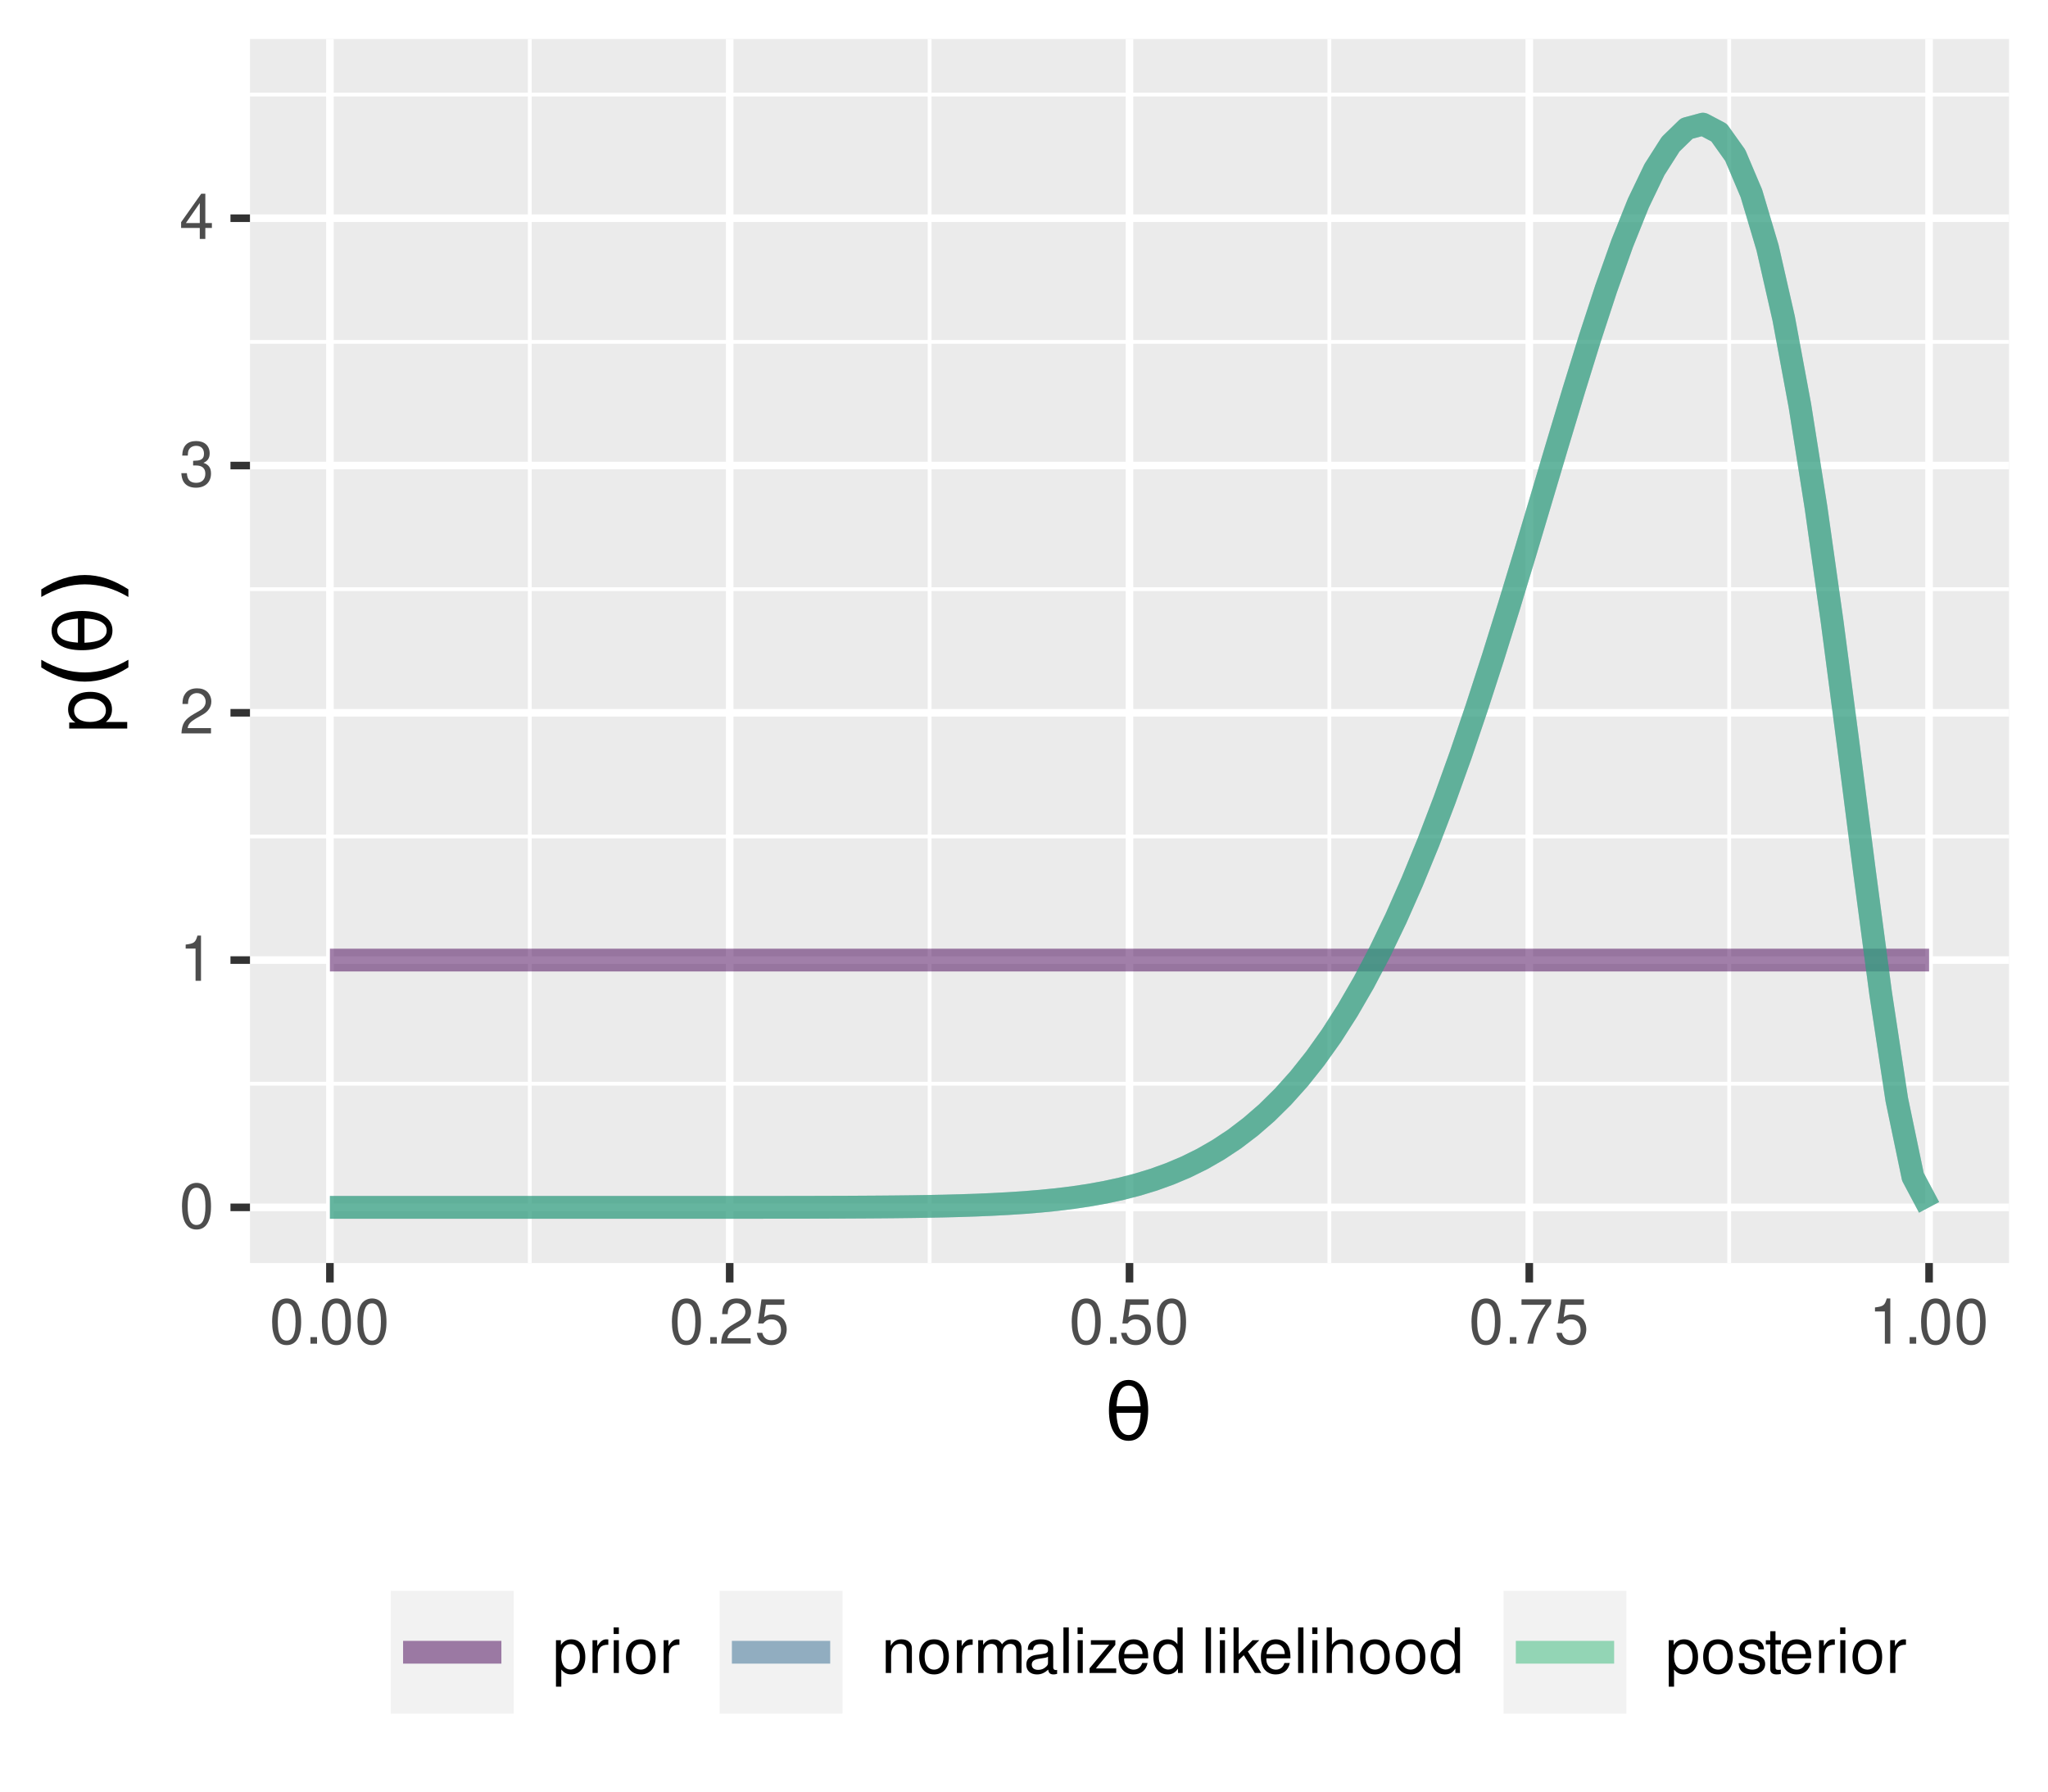
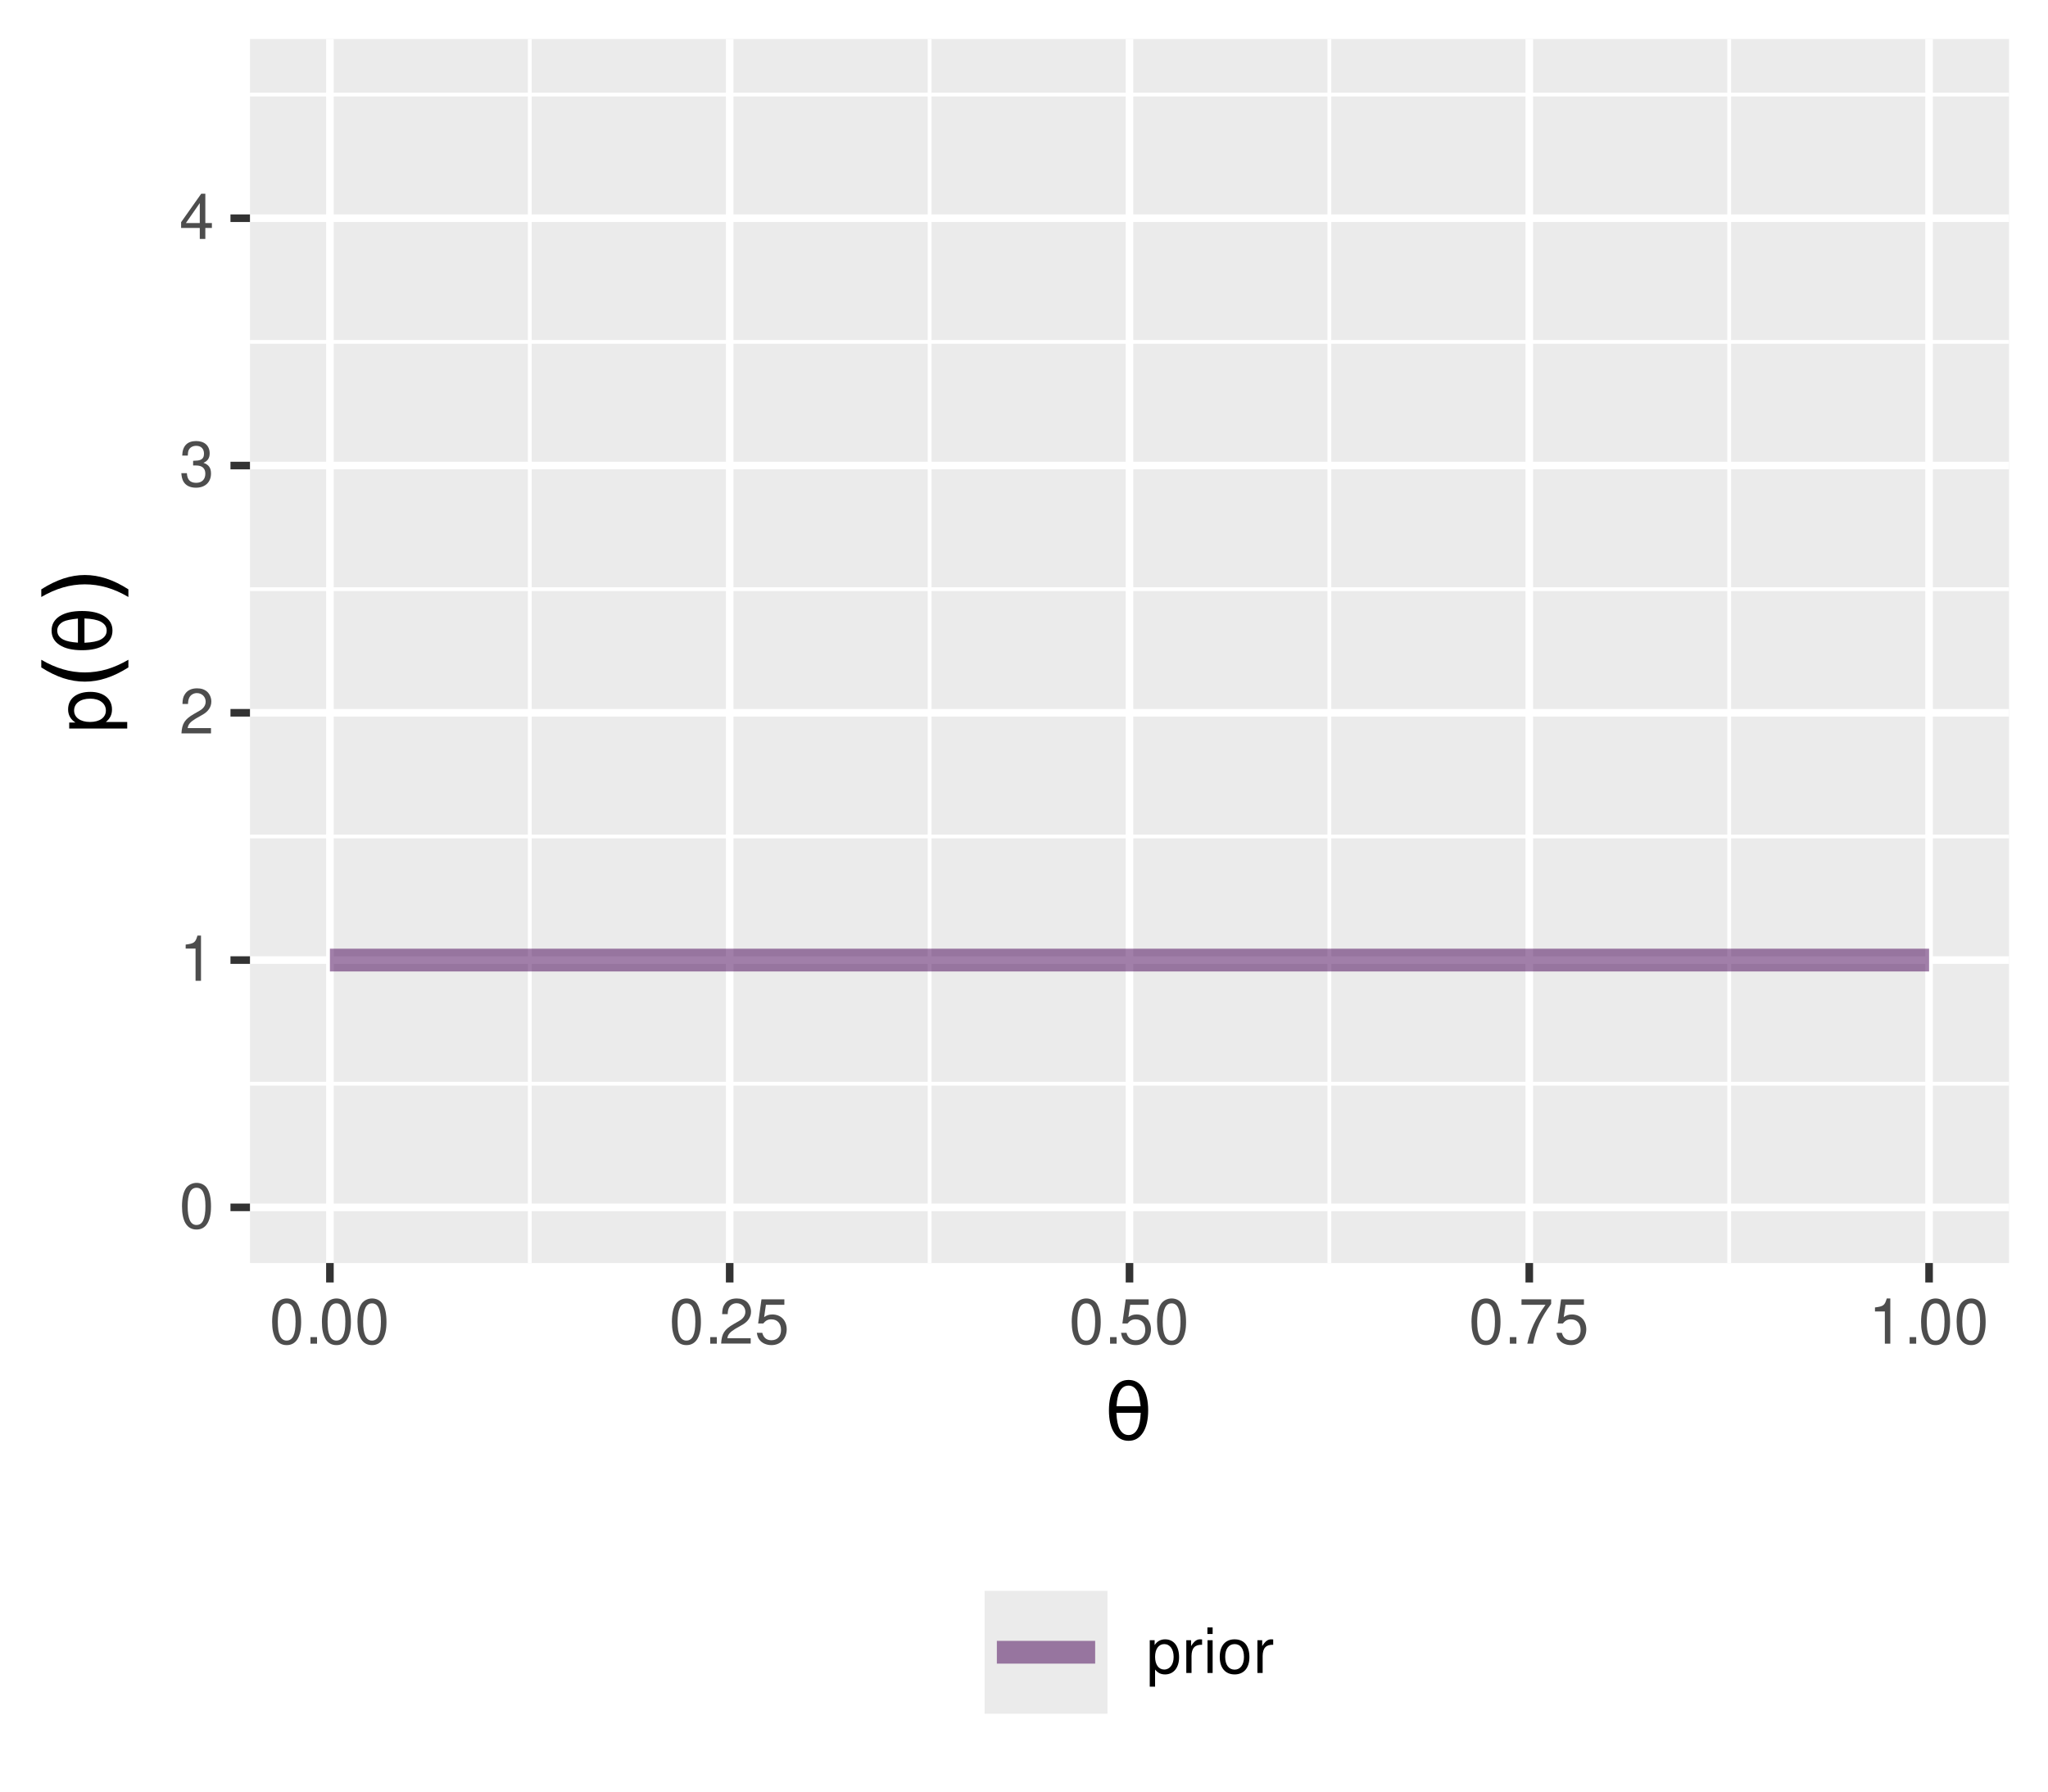
<svg xmlns="http://www.w3.org/2000/svg" xmlns:xlink="http://www.w3.org/1999/xlink" width="288pt" height="252pt" viewBox="0 0 288 252" version="1.1">
  <defs>
    <g>
      <symbol overflow="visible" id="glyph0-0">
        <path style="stroke:none;" d="" />
      </symbol>
      <symbol overflow="visible" id="glyph0-1">
        <path style="stroke:none;" d="M 2.422 -6.359 C 1.844 -6.359 1.312 -6.094 0.984 -5.672 C 0.578 -5.109 0.375 -4.25 0.375 -3.078 C 0.375 -0.938 1.078 0.203 2.422 0.203 C 3.734 0.203 4.453 -0.938 4.453 -3.031 C 4.453 -4.25 4.266 -5.078 3.859 -5.672 C 3.531 -6.109 3.016 -6.359 2.422 -6.359 Z M 2.422 -5.672 C 3.25 -5.672 3.672 -4.828 3.672 -3.094 C 3.672 -1.281 3.266 -0.438 2.406 -0.438 C 1.578 -0.438 1.172 -1.312 1.172 -3.062 C 1.172 -4.828 1.578 -5.672 2.422 -5.672 Z M 2.422 -5.672 " />
      </symbol>
      <symbol overflow="visible" id="glyph0-2">
        <path style="stroke:none;" d="M 2.281 -4.531 L 2.281 0 L 3.047 0 L 3.047 -6.359 L 2.547 -6.359 C 2.266 -5.391 2.094 -5.25 0.891 -5.094 L 0.891 -4.531 Z M 2.281 -4.531 " />
      </symbol>
      <symbol overflow="visible" id="glyph0-3">
        <path style="stroke:none;" d="M 4.453 -0.766 L 1.172 -0.766 C 1.25 -1.297 1.531 -1.625 2.297 -2.094 L 3.172 -2.594 C 4.047 -3.062 4.5 -3.719 4.5 -4.5 C 4.5 -5.031 4.281 -5.531 3.922 -5.875 C 3.547 -6.203 3.094 -6.359 2.5 -6.359 C 1.703 -6.359 1.125 -6.078 0.781 -5.531 C 0.547 -5.203 0.453 -4.797 0.438 -4.156 L 1.219 -4.156 C 1.234 -4.594 1.297 -4.844 1.406 -5.062 C 1.594 -5.438 2 -5.688 2.469 -5.688 C 3.172 -5.688 3.703 -5.172 3.703 -4.484 C 3.703 -3.969 3.406 -3.531 2.859 -3.219 L 2.047 -2.75 C 0.75 -2 0.375 -1.406 0.297 -0.016 L 4.453 -0.016 Z M 4.453 -0.766 " />
      </symbol>
      <symbol overflow="visible" id="glyph0-4">
        <path style="stroke:none;" d="M 1.938 -2.922 L 2.359 -2.922 C 3.203 -2.922 3.656 -2.531 3.656 -1.766 C 3.656 -0.969 3.172 -0.484 2.375 -0.484 C 1.516 -0.484 1.109 -0.922 1.062 -1.844 L 0.281 -1.844 C 0.312 -1.344 0.406 -1 0.547 -0.719 C 0.875 -0.109 1.484 0.203 2.344 0.203 C 3.625 0.203 4.453 -0.578 4.453 -1.781 C 4.453 -2.594 4.141 -3.031 3.391 -3.297 C 3.969 -3.531 4.266 -3.969 4.266 -4.609 C 4.266 -5.703 3.547 -6.359 2.359 -6.359 C 1.109 -6.359 0.438 -5.656 0.406 -4.312 L 1.188 -4.312 C 1.203 -4.703 1.234 -4.922 1.328 -5.109 C 1.5 -5.469 1.891 -5.688 2.375 -5.688 C 3.062 -5.688 3.469 -5.266 3.469 -4.578 C 3.469 -4.141 3.312 -3.859 2.969 -3.719 C 2.766 -3.625 2.484 -3.594 1.938 -3.578 Z M 1.938 -2.922 " />
      </symbol>
      <symbol overflow="visible" id="glyph0-5">
        <path style="stroke:none;" d="M 2.875 -1.547 L 2.875 0 L 3.656 0 L 3.656 -1.547 L 4.578 -1.547 L 4.578 -2.234 L 3.656 -2.234 L 3.656 -6.359 L 3.078 -6.359 L 0.25 -2.359 L 0.25 -1.547 Z M 2.875 -2.234 L 0.922 -2.234 L 2.875 -5.047 Z M 2.875 -2.234 " />
      </symbol>
      <symbol overflow="visible" id="glyph0-6">
        <path style="stroke:none;" d="M 1.688 -0.922 L 0.766 -0.922 L 0.766 0 L 1.688 0 Z M 1.688 -0.922 " />
      </symbol>
      <symbol overflow="visible" id="glyph0-7">
        <path style="stroke:none;" d="M 4.188 -6.234 L 0.969 -6.234 L 0.5 -2.844 L 1.219 -2.844 C 1.578 -3.266 1.875 -3.422 2.359 -3.422 C 3.203 -3.422 3.719 -2.844 3.719 -1.922 C 3.719 -1.031 3.203 -0.484 2.359 -0.484 C 1.688 -0.484 1.266 -0.828 1.078 -1.531 L 0.312 -1.531 C 0.406 -1.016 0.5 -0.781 0.688 -0.547 C 1.031 -0.078 1.672 0.203 2.375 0.203 C 3.641 0.203 4.516 -0.719 4.516 -2.031 C 4.516 -3.266 3.688 -4.109 2.5 -4.109 C 2.062 -4.109 1.703 -4 1.344 -3.734 L 1.594 -5.469 L 4.188 -5.469 Z M 4.188 -6.234 " />
      </symbol>
      <symbol overflow="visible" id="glyph0-8">
        <path style="stroke:none;" d="M 4.578 -6.234 L 0.406 -6.234 L 0.406 -5.469 L 3.781 -5.469 C 2.281 -3.359 1.688 -2.047 1.219 0 L 2.047 0 C 2.391 -2 3.172 -3.719 4.578 -5.594 Z M 4.578 -6.234 " />
      </symbol>
      <symbol overflow="visible" id="glyph0-9">
        <path style="stroke:none;" d="M 0.469 1.922 L 1.219 1.922 L 1.219 -0.484 C 1.594 -0.016 2.031 0.203 2.625 0.203 C 3.828 0.203 4.594 -0.75 4.594 -2.219 C 4.594 -3.781 3.844 -4.734 2.625 -4.734 C 2 -4.734 1.5 -4.453 1.156 -3.922 L 1.156 -4.609 L 0.469 -4.609 Z M 2.5 -4.062 C 3.312 -4.062 3.828 -3.344 3.828 -2.25 C 3.828 -1.203 3.297 -0.484 2.5 -0.484 C 1.719 -0.484 1.219 -1.188 1.219 -2.266 C 1.219 -3.359 1.719 -4.062 2.5 -4.062 Z M 2.5 -4.062 " />
      </symbol>
      <symbol overflow="visible" id="glyph0-10">
        <path style="stroke:none;" d="M 0.609 -4.609 L 0.609 0 L 1.344 0 L 1.344 -2.391 C 1.359 -3.5 1.812 -4 2.828 -3.969 L 2.828 -4.719 C 2.703 -4.734 2.625 -4.734 2.547 -4.734 C 2.062 -4.734 1.703 -4.453 1.281 -3.781 L 1.281 -4.609 Z M 0.609 -4.609 " />
      </symbol>
      <symbol overflow="visible" id="glyph0-11">
        <path style="stroke:none;" d="M 1.312 -4.609 L 0.594 -4.609 L 0.594 0 L 1.312 0 Z M 1.312 -6.406 L 0.578 -6.406 L 0.578 -5.484 L 1.312 -5.484 Z M 1.312 -6.406 " />
      </symbol>
      <symbol overflow="visible" id="glyph0-12">
        <path style="stroke:none;" d="M 2.391 -4.734 C 1.094 -4.734 0.312 -3.812 0.312 -2.266 C 0.312 -0.719 1.094 0.203 2.406 0.203 C 3.703 0.203 4.484 -0.719 4.484 -2.234 C 4.484 -3.828 3.734 -4.734 2.391 -4.734 Z M 2.406 -4.062 C 3.234 -4.062 3.719 -3.391 3.719 -2.25 C 3.719 -1.156 3.203 -0.469 2.406 -0.469 C 1.578 -0.469 1.078 -1.156 1.078 -2.266 C 1.078 -3.391 1.578 -4.062 2.406 -4.062 Z M 2.406 -4.062 " />
      </symbol>
-       <symbol overflow="visible" id="glyph0-13">
-         <path style="stroke:none;" d="M 0.609 -4.609 L 0.609 0 L 1.359 0 L 1.359 -2.547 C 1.359 -3.484 1.844 -4.094 2.609 -4.094 C 3.188 -4.094 3.547 -3.75 3.547 -3.188 L 3.547 0 L 4.281 0 L 4.281 -3.484 C 4.281 -4.25 3.719 -4.734 2.828 -4.734 C 2.141 -4.734 1.703 -4.484 1.297 -3.828 L 1.297 -4.609 Z M 0.609 -4.609 " />
-       </symbol>
-       <symbol overflow="visible" id="glyph0-14">
-         <path style="stroke:none;" d="M 0.609 -4.609 L 0.609 0 L 1.359 0 L 1.359 -2.891 C 1.359 -3.562 1.844 -4.094 2.438 -4.094 C 2.984 -4.094 3.297 -3.766 3.297 -3.172 L 3.297 0 L 4.031 0 L 4.031 -2.891 C 4.031 -3.562 4.516 -4.094 5.109 -4.094 C 5.641 -4.094 5.969 -3.75 5.969 -3.172 L 5.969 0 L 6.703 0 L 6.703 -3.453 C 6.703 -4.281 6.234 -4.734 5.359 -4.734 C 4.75 -4.734 4.375 -4.562 3.953 -4.031 C 3.672 -4.531 3.312 -4.734 2.703 -4.734 C 2.094 -4.734 1.688 -4.516 1.297 -3.953 L 1.297 -4.609 Z M 0.609 -4.609 " />
-       </symbol>
-       <symbol overflow="visible" id="glyph0-15">
-         <path style="stroke:none;" d="M 4.703 -0.438 C 4.625 -0.406 4.594 -0.406 4.547 -0.406 C 4.297 -0.406 4.156 -0.547 4.156 -0.781 L 4.156 -3.484 C 4.156 -4.297 3.547 -4.734 2.422 -4.734 C 1.734 -4.734 1.203 -4.547 0.891 -4.203 C 0.672 -3.969 0.594 -3.703 0.578 -3.25 L 1.312 -3.25 C 1.375 -3.812 1.703 -4.062 2.391 -4.062 C 3.062 -4.062 3.422 -3.812 3.422 -3.375 L 3.422 -3.188 C 3.406 -2.875 3.25 -2.75 2.656 -2.672 C 1.625 -2.547 1.453 -2.5 1.172 -2.391 C 0.641 -2.156 0.375 -1.766 0.375 -1.156 C 0.375 -0.328 0.953 0.203 1.875 0.203 C 2.469 0.203 2.922 0 3.453 -0.469 C 3.5 0 3.734 0.203 4.203 0.203 C 4.359 0.203 4.453 0.188 4.703 0.125 Z M 3.422 -1.453 C 3.422 -1.203 3.359 -1.062 3.125 -0.859 C 2.828 -0.578 2.469 -0.438 2.047 -0.438 C 1.469 -0.438 1.141 -0.719 1.141 -1.172 C 1.141 -1.656 1.453 -1.906 2.25 -2.016 C 3.031 -2.125 3.172 -2.156 3.422 -2.281 Z M 3.422 -1.453 " />
-       </symbol>
-       <symbol overflow="visible" id="glyph0-16">
-         <path style="stroke:none;" d="M 1.344 -6.406 L 0.594 -6.406 L 0.594 0 L 1.344 0 Z M 1.344 -6.406 " />
-       </symbol>
-       <symbol overflow="visible" id="glyph0-17">
-         <path style="stroke:none;" d="M 3.891 -4.609 L 0.453 -4.609 L 0.453 -3.969 L 3.031 -3.969 L 0.266 -0.656 L 0.266 0 L 4.016 0 L 4.016 -0.641 L 1.156 -0.641 L 3.891 -3.953 Z M 3.891 -4.609 " />
-       </symbol>
-       <symbol overflow="visible" id="glyph0-18">
-         <path style="stroke:none;" d="M 4.516 -2.062 C 4.516 -2.766 4.453 -3.188 4.328 -3.531 C 4.031 -4.281 3.328 -4.734 2.469 -4.734 C 1.172 -4.734 0.359 -3.766 0.359 -2.25 C 0.359 -0.719 1.141 0.203 2.453 0.203 C 3.5 0.203 4.234 -0.391 4.422 -1.406 L 3.672 -1.406 C 3.469 -0.797 3.062 -0.469 2.469 -0.469 C 2 -0.469 1.609 -0.688 1.359 -1.078 C 1.188 -1.344 1.125 -1.594 1.125 -2.062 Z M 1.141 -2.656 C 1.203 -3.516 1.719 -4.062 2.453 -4.062 C 3.203 -4.062 3.719 -3.484 3.719 -2.656 Z M 1.141 -2.656 " />
-       </symbol>
-       <symbol overflow="visible" id="glyph0-19">
-         <path style="stroke:none;" d="M 4.359 -6.406 L 3.625 -6.406 L 3.625 -4.031 C 3.312 -4.5 2.828 -4.734 2.203 -4.734 C 1.016 -4.734 0.234 -3.781 0.234 -2.312 C 0.234 -0.75 0.984 0.203 2.234 0.203 C 2.875 0.203 3.312 -0.031 3.703 -0.609 L 3.703 0 L 4.359 0 Z M 2.328 -4.062 C 3.125 -4.062 3.625 -3.359 3.625 -2.25 C 3.625 -1.188 3.109 -0.484 2.344 -0.484 C 1.531 -0.484 1 -1.203 1 -2.266 C 1 -3.344 1.531 -4.062 2.328 -4.062 Z M 2.328 -4.062 " />
-       </symbol>
-       <symbol overflow="visible" id="glyph0-20">
-         <path style="stroke:none;" d="" />
-       </symbol>
-       <symbol overflow="visible" id="glyph0-21">
-         <path style="stroke:none;" d="M 1.234 -6.406 L 0.516 -6.406 L 0.516 0 L 1.234 0 L 1.234 -1.797 L 1.953 -2.5 L 3.516 0 L 4.422 0 L 2.531 -3.016 L 4.141 -4.609 L 3.188 -4.609 L 1.234 -2.656 Z M 1.234 -6.406 " />
-       </symbol>
-       <symbol overflow="visible" id="glyph0-22">
-         <path style="stroke:none;" d="M 0.609 -6.406 L 0.609 0 L 1.344 0 L 1.344 -2.547 C 1.344 -3.484 1.844 -4.094 2.594 -4.094 C 2.844 -4.094 3.062 -4.031 3.25 -3.891 C 3.453 -3.734 3.547 -3.516 3.547 -3.188 L 3.547 0 L 4.281 0 L 4.281 -3.484 C 4.281 -4.25 3.719 -4.734 2.828 -4.734 C 2.172 -4.734 1.781 -4.547 1.344 -3.969 L 1.344 -6.406 Z M 0.609 -6.406 " />
-       </symbol>
-       <symbol overflow="visible" id="glyph0-23">
-         <path style="stroke:none;" d="M 3.859 -3.328 C 3.844 -4.234 3.25 -4.734 2.188 -4.734 C 1.109 -4.734 0.406 -4.188 0.406 -3.328 C 0.406 -2.609 0.781 -2.266 1.875 -2 L 2.562 -1.844 C 3.062 -1.719 3.266 -1.531 3.266 -1.203 C 3.266 -0.766 2.844 -0.469 2.203 -0.469 C 1.797 -0.469 1.469 -0.594 1.281 -0.781 C 1.172 -0.922 1.125 -1.047 1.078 -1.375 L 0.297 -1.375 C 0.328 -0.312 0.938 0.203 2.141 0.203 C 3.297 0.203 4.031 -0.375 4.031 -1.266 C 4.031 -1.938 3.656 -2.328 2.734 -2.547 L 2.031 -2.703 C 1.438 -2.844 1.172 -3.047 1.172 -3.375 C 1.172 -3.797 1.562 -4.062 2.156 -4.062 C 2.75 -4.062 3.062 -3.812 3.078 -3.328 Z M 3.859 -3.328 " />
-       </symbol>
-       <symbol overflow="visible" id="glyph0-24">
-         <path style="stroke:none;" d="M 2.234 -4.609 L 1.484 -4.609 L 1.484 -5.875 L 0.75 -5.875 L 0.75 -4.609 L 0.125 -4.609 L 0.125 -4.016 L 0.75 -4.016 L 0.75 -0.531 C 0.75 -0.047 1.062 0.203 1.641 0.203 C 1.828 0.203 1.984 0.188 2.234 0.141 L 2.234 -0.469 C 2.125 -0.453 2.031 -0.438 1.875 -0.438 C 1.562 -0.438 1.484 -0.531 1.484 -0.859 L 1.484 -4.016 L 2.234 -4.016 Z M 2.234 -4.609 " />
-       </symbol>
      <symbol overflow="visible" id="glyph1-0">
        <path style="stroke:none;" d="M 0.547 1.938 L 0.547 -7.75 L 6.047 -7.75 L 6.047 1.938 Z M 1.172 1.328 L 5.438 1.328 L 5.438 -7.141 L 1.172 -7.141 Z M 1.172 1.328 " />
      </symbol>
      <symbol overflow="visible" id="glyph1-1">
        <path style="stroke:none;" d="M 5.078 -3.812 L 1.656 -3.812 C 1.707 -2.738 1.859 -1.977 2.109 -1.531 C 2.41 -0.969 2.832 -0.688 3.375 -0.688 C 3.906 -0.688 4.32 -0.969 4.625 -1.531 C 4.883 -2.02 5.035 -2.781 5.078 -3.812 Z M 5.062 -4.734 C 4.957 -5.742 4.812 -6.43 4.625 -6.797 C 4.312 -7.359 3.895 -7.641 3.375 -7.641 C 2.82 -7.641 2.398 -7.359 2.109 -6.797 C 1.879 -6.348 1.734 -5.66 1.672 -4.734 Z M 3.375 -8.438 C 4.227 -8.438 4.898 -8.062 5.391 -7.312 C 5.879 -6.551 6.125 -5.5 6.125 -4.156 C 6.125 -2.82 5.879 -1.773 5.391 -1.016 C 4.898 -0.254 4.227 0.125 3.375 0.125 C 2.508 0.125 1.832 -0.254 1.344 -1.016 C 0.852 -1.773 0.609 -2.82 0.609 -4.156 C 0.609 -5.5 0.852 -6.551 1.344 -7.312 C 1.832 -8.062 2.508 -8.438 3.375 -8.438 Z M 3.375 -8.438 " />
      </symbol>
      <symbol overflow="visible" id="glyph2-0">
        <path style="stroke:none;" d="" />
      </symbol>
      <symbol overflow="visible" id="glyph2-1">
        <path style="stroke:none;" d="M 2.391 -0.594 L 2.391 -1.516 L -0.609 -1.516 C -0.016 -2 0.25 -2.547 0.25 -3.281 C 0.25 -4.781 -0.953 -5.75 -2.781 -5.75 C -4.719 -5.75 -5.922 -4.812 -5.922 -3.281 C -5.922 -2.5 -5.578 -1.875 -4.891 -1.438 L -5.766 -1.438 L -5.766 -0.594 Z M -5.078 -3.125 C -5.078 -4.141 -4.188 -4.797 -2.812 -4.797 C -1.5 -4.797 -0.609 -4.125 -0.609 -3.125 C -0.609 -2.141 -1.484 -1.516 -2.844 -1.516 C -4.188 -1.516 -5.078 -2.141 -5.078 -3.125 Z M -5.078 -3.125 " />
      </symbol>
      <symbol overflow="visible" id="glyph3-0">
        <path style="stroke:none;" d="M 2.438 -0.688 L -9.688 -0.688 L -9.688 -7.562 L 2.438 -7.562 Z M 1.672 -1.453 L 1.672 -6.797 L -8.922 -6.797 L -8.922 -1.453 Z M 1.672 -1.453 " />
      </symbol>
      <symbol overflow="visible" id="glyph3-1">
        <path style="stroke:none;" d="M -10.438 -4.266 C -9.406 -3.66 -8.383 -3.211 -7.375 -2.922 C -6.375 -2.629 -5.352 -2.484 -4.312 -2.484 C -3.281 -2.484 -2.254 -2.629 -1.234 -2.922 C -0.223 -3.223 0.789 -3.672 1.812 -4.266 L 1.812 -3.188 C 0.758 -2.52 -0.27 -2.02 -1.281 -1.688 C -2.301 -1.352 -3.312 -1.188 -4.312 -1.188 C -5.312 -1.188 -6.316 -1.348 -7.328 -1.672 C -8.336 -2.004 -9.375 -2.508 -10.438 -3.188 Z M -10.438 -4.266 " />
      </symbol>
      <symbol overflow="visible" id="glyph3-2">
        <path style="stroke:none;" d="M -10.438 -1.094 L -10.438 -2.172 C -9.375 -2.848 -8.336 -3.352 -7.328 -3.688 C -6.316 -4.02 -5.312 -4.188 -4.312 -4.188 C -3.312 -4.188 -2.301 -4.02 -1.281 -3.688 C -0.27 -3.352 0.758 -2.848 1.812 -2.172 L 1.812 -1.094 C 0.789 -1.695 -0.223 -2.145 -1.234 -2.438 C -2.254 -2.727 -3.281 -2.875 -4.312 -2.875 C -5.352 -2.875 -6.375 -2.727 -7.375 -2.438 C -8.383 -2.145 -9.406 -1.695 -10.438 -1.094 Z M -10.438 -1.094 " />
      </symbol>
      <symbol overflow="visible" id="glyph4-0">
        <path style="stroke:none;" d="M 1.938 -0.547 L -7.75 -0.547 L -7.75 -6.047 L 1.938 -6.047 Z M 1.328 -1.172 L 1.328 -5.438 L -7.141 -5.438 L -7.141 -1.172 Z M 1.328 -1.172 " />
      </symbol>
      <symbol overflow="visible" id="glyph4-1">
        <path style="stroke:none;" d="M -3.812 -5.078 L -3.812 -1.656 C -2.738 -1.707 -1.977 -1.859 -1.531 -2.109 C -0.969 -2.41 -0.688 -2.832 -0.688 -3.375 C -0.688 -3.906 -0.969 -4.32 -1.531 -4.625 C -2.02 -4.883 -2.781 -5.035 -3.812 -5.078 Z M -4.734 -5.062 C -5.742 -4.957 -6.43 -4.812 -6.797 -4.625 C -7.359 -4.312 -7.641 -3.895 -7.641 -3.375 C -7.641 -2.82 -7.359 -2.398 -6.797 -2.109 C -6.348 -1.879 -5.66 -1.734 -4.734 -1.672 Z M -8.438 -3.375 C -8.438 -4.227 -8.062 -4.898 -7.312 -5.391 C -6.551 -5.879 -5.5 -6.125 -4.156 -6.125 C -2.82 -6.125 -1.773 -5.879 -1.016 -5.391 C -0.254 -4.898 0.125 -4.227 0.125 -3.375 C 0.125 -2.508 -0.254 -1.832 -1.016 -1.344 C -1.773 -0.852 -2.82 -0.609 -4.156 -0.609 C -5.5 -0.609 -6.551 -0.852 -7.312 -1.344 C -8.062 -1.832 -8.438 -2.508 -8.438 -3.375 Z M -8.438 -3.375 " />
      </symbol>
    </g>
    <clipPath id="clip1">
      <path d="M 35.152 5.48 L 282.523 5.48 L 282.523 177.652 L 35.152 177.652 Z M 35.152 5.48 " />
    </clipPath>
    <clipPath id="clip2">
      <path d="M 35.152 152 L 282.523 152 L 282.523 153 L 35.152 153 Z M 35.152 152 " />
    </clipPath>
    <clipPath id="clip3">
      <path d="M 35.152 117 L 282.523 117 L 282.523 118 L 35.152 118 Z M 35.152 117 " />
    </clipPath>
    <clipPath id="clip4">
      <path d="M 35.152 82 L 282.523 82 L 282.523 84 L 35.152 84 Z M 35.152 82 " />
    </clipPath>
    <clipPath id="clip5">
      <path d="M 35.152 47 L 282.523 47 L 282.523 49 L 35.152 49 Z M 35.152 47 " />
    </clipPath>
    <clipPath id="clip6">
      <path d="M 35.152 13 L 282.523 13 L 282.523 14 L 35.152 14 Z M 35.152 13 " />
    </clipPath>
    <clipPath id="clip7">
      <path d="M 74 5.48 L 75 5.48 L 75 177.652 L 74 177.652 Z M 74 5.48 " />
    </clipPath>
    <clipPath id="clip8">
      <path d="M 130 5.48 L 131 5.48 L 131 177.652 L 130 177.652 Z M 130 5.48 " />
    </clipPath>
    <clipPath id="clip9">
      <path d="M 186 5.48 L 188 5.48 L 188 177.652 L 186 177.652 Z M 186 5.48 " />
    </clipPath>
    <clipPath id="clip10">
      <path d="M 242 5.48 L 244 5.48 L 244 177.652 L 242 177.652 Z M 242 5.48 " />
    </clipPath>
    <clipPath id="clip11">
      <path d="M 35.152 169 L 282.523 169 L 282.523 171 L 35.152 171 Z M 35.152 169 " />
    </clipPath>
    <clipPath id="clip12">
      <path d="M 35.152 134 L 282.523 134 L 282.523 136 L 35.152 136 Z M 35.152 134 " />
    </clipPath>
    <clipPath id="clip13">
      <path d="M 35.152 99 L 282.523 99 L 282.523 101 L 35.152 101 Z M 35.152 99 " />
    </clipPath>
    <clipPath id="clip14">
      <path d="M 35.152 64 L 282.523 64 L 282.523 67 L 35.152 67 Z M 35.152 64 " />
    </clipPath>
    <clipPath id="clip15">
      <path d="M 35.152 30 L 282.523 30 L 282.523 32 L 35.152 32 Z M 35.152 30 " />
    </clipPath>
    <clipPath id="clip16">
      <path d="M 45 5.48 L 47 5.48 L 47 177.652 L 45 177.652 Z M 45 5.48 " />
    </clipPath>
    <clipPath id="clip17">
      <path d="M 102 5.48 L 104 5.48 L 104 177.652 L 102 177.652 Z M 102 5.48 " />
    </clipPath>
    <clipPath id="clip18">
      <path d="M 158 5.48 L 160 5.48 L 160 177.652 L 158 177.652 Z M 158 5.48 " />
    </clipPath>
    <clipPath id="clip19">
      <path d="M 214 5.48 L 216 5.48 L 216 177.652 L 214 177.652 Z M 214 5.48 " />
    </clipPath>
    <clipPath id="clip20">
      <path d="M 270 5.48 L 272 5.48 L 272 177.652 L 270 177.652 Z M 270 5.48 " />
    </clipPath>
  </defs>
-   <g id="surface51">
+   <g id="surface41">
    <rect x="0" y="0" width="288" height="252" style="fill:rgb(100%,100%,100%);fill-opacity:1;stroke:none;" />
    <rect x="0" y="0" width="288" height="252" style="fill:rgb(100%,100%,100%);fill-opacity:1;stroke:none;" />
    <path style="fill:none;stroke-width:1.067;stroke-linecap:round;stroke-linejoin:round;stroke:rgb(100%,100%,100%);stroke-opacity:1;stroke-miterlimit:10;" d="M 0 252 L 288 252 L 288 0 L 0 0 Z M 0 252 " />
    <g clip-path="url(#clip1)" clip-rule="nonzero">
      <path style=" stroke:none;fill-rule:nonzero;fill:rgb(92.157%,92.157%,92.157%);fill-opacity:1;" d="M 35.152 177.652 L 282.523 177.652 L 282.523 5.48 L 35.152 5.48 Z M 35.152 177.652 " />
    </g>
    <g clip-path="url(#clip2)" clip-rule="nonzero">
      <path style="fill:none;stroke-width:0.533;stroke-linecap:butt;stroke-linejoin:round;stroke:rgb(100%,100%,100%);stroke-opacity:1;stroke-miterlimit:10;" d="M 35.152 152.434 L 282.52 152.434 " />
    </g>
    <g clip-path="url(#clip3)" clip-rule="nonzero">
      <path style="fill:none;stroke-width:0.533;stroke-linecap:butt;stroke-linejoin:round;stroke:rgb(100%,100%,100%);stroke-opacity:1;stroke-miterlimit:10;" d="M 35.152 117.652 L 282.52 117.652 " />
    </g>
    <g clip-path="url(#clip4)" clip-rule="nonzero">
      <path style="fill:none;stroke-width:0.533;stroke-linecap:butt;stroke-linejoin:round;stroke:rgb(100%,100%,100%);stroke-opacity:1;stroke-miterlimit:10;" d="M 35.152 82.871 L 282.52 82.871 " />
    </g>
    <g clip-path="url(#clip5)" clip-rule="nonzero">
      <path style="fill:none;stroke-width:0.533;stroke-linecap:butt;stroke-linejoin:round;stroke:rgb(100%,100%,100%);stroke-opacity:1;stroke-miterlimit:10;" d="M 35.152 48.086 L 282.52 48.086 " />
    </g>
    <g clip-path="url(#clip6)" clip-rule="nonzero">
      <path style="fill:none;stroke-width:0.533;stroke-linecap:butt;stroke-linejoin:round;stroke:rgb(100%,100%,100%);stroke-opacity:1;stroke-miterlimit:10;" d="M 35.152 13.305 L 282.52 13.305 " />
    </g>
    <g clip-path="url(#clip7)" clip-rule="nonzero">
      <path style="fill:none;stroke-width:0.533;stroke-linecap:butt;stroke-linejoin:round;stroke:rgb(100%,100%,100%);stroke-opacity:1;stroke-miterlimit:10;" d="M 74.504 177.652 L 74.504 5.48 " />
    </g>
    <g clip-path="url(#clip8)" clip-rule="nonzero">
      <path style="fill:none;stroke-width:0.533;stroke-linecap:butt;stroke-linejoin:round;stroke:rgb(100%,100%,100%);stroke-opacity:1;stroke-miterlimit:10;" d="M 130.727 177.652 L 130.727 5.48 " />
    </g>
    <g clip-path="url(#clip9)" clip-rule="nonzero">
      <path style="fill:none;stroke-width:0.533;stroke-linecap:butt;stroke-linejoin:round;stroke:rgb(100%,100%,100%);stroke-opacity:1;stroke-miterlimit:10;" d="M 186.945 177.652 L 186.945 5.48 " />
    </g>
    <g clip-path="url(#clip10)" clip-rule="nonzero">
      <path style="fill:none;stroke-width:0.533;stroke-linecap:butt;stroke-linejoin:round;stroke:rgb(100%,100%,100%);stroke-opacity:1;stroke-miterlimit:10;" d="M 243.168 177.652 L 243.168 5.48 " />
    </g>
    <g clip-path="url(#clip11)" clip-rule="nonzero">
      <path style="fill:none;stroke-width:1.067;stroke-linecap:butt;stroke-linejoin:round;stroke:rgb(100%,100%,100%);stroke-opacity:1;stroke-miterlimit:10;" d="M 35.152 169.824 L 282.52 169.824 " />
    </g>
    <g clip-path="url(#clip12)" clip-rule="nonzero">
      <path style="fill:none;stroke-width:1.067;stroke-linecap:butt;stroke-linejoin:round;stroke:rgb(100%,100%,100%);stroke-opacity:1;stroke-miterlimit:10;" d="M 35.152 135.043 L 282.52 135.043 " />
    </g>
    <g clip-path="url(#clip13)" clip-rule="nonzero">
      <path style="fill:none;stroke-width:1.067;stroke-linecap:butt;stroke-linejoin:round;stroke:rgb(100%,100%,100%);stroke-opacity:1;stroke-miterlimit:10;" d="M 35.152 100.262 L 282.52 100.262 " />
    </g>
    <g clip-path="url(#clip14)" clip-rule="nonzero">
      <path style="fill:none;stroke-width:1.067;stroke-linecap:butt;stroke-linejoin:round;stroke:rgb(100%,100%,100%);stroke-opacity:1;stroke-miterlimit:10;" d="M 35.152 65.48 L 282.52 65.48 " />
    </g>
    <g clip-path="url(#clip15)" clip-rule="nonzero">
      <path style="fill:none;stroke-width:1.067;stroke-linecap:butt;stroke-linejoin:round;stroke:rgb(100%,100%,100%);stroke-opacity:1;stroke-miterlimit:10;" d="M 35.152 30.695 L 282.52 30.695 " />
    </g>
    <g clip-path="url(#clip16)" clip-rule="nonzero">
      <path style="fill:none;stroke-width:1.067;stroke-linecap:butt;stroke-linejoin:round;stroke:rgb(100%,100%,100%);stroke-opacity:1;stroke-miterlimit:10;" d="M 46.395 177.652 L 46.395 5.48 " />
    </g>
    <g clip-path="url(#clip17)" clip-rule="nonzero">
      <path style="fill:none;stroke-width:1.067;stroke-linecap:butt;stroke-linejoin:round;stroke:rgb(100%,100%,100%);stroke-opacity:1;stroke-miterlimit:10;" d="M 102.613 177.652 L 102.613 5.48 " />
    </g>
    <g clip-path="url(#clip18)" clip-rule="nonzero">
      <path style="fill:none;stroke-width:1.067;stroke-linecap:butt;stroke-linejoin:round;stroke:rgb(100%,100%,100%);stroke-opacity:1;stroke-miterlimit:10;" d="M 158.836 177.652 L 158.836 5.48 " />
    </g>
    <g clip-path="url(#clip19)" clip-rule="nonzero">
      <path style="fill:none;stroke-width:1.067;stroke-linecap:butt;stroke-linejoin:round;stroke:rgb(100%,100%,100%);stroke-opacity:1;stroke-miterlimit:10;" d="M 215.055 177.652 L 215.055 5.48 " />
    </g>
    <g clip-path="url(#clip20)" clip-rule="nonzero">
      <path style="fill:none;stroke-width:1.067;stroke-linecap:butt;stroke-linejoin:round;stroke:rgb(100%,100%,100%);stroke-opacity:1;stroke-miterlimit:10;" d="M 271.277 177.652 L 271.277 5.48 " />
    </g>
    <path style="fill:none;stroke-width:3.201;stroke-linecap:butt;stroke-linejoin:round;stroke:rgb(26.667%,0.392%,32.941%);stroke-opacity:0.502;stroke-miterlimit:10;" d="M 46.395 135.043 L 271.277 135.043 " />
-     <path style="fill:none;stroke-width:3.201;stroke-linecap:butt;stroke-linejoin:round;stroke:rgb(19.216%,40.784%,55.686%);stroke-opacity:0.502;stroke-miterlimit:10;" d="M 46.395 169.824 L 105.453 169.824 L 107.727 169.82 L 109.996 169.82 L 112.27 169.816 L 114.539 169.812 L 116.812 169.805 L 119.082 169.797 L 121.355 169.785 L 123.625 169.77 L 125.898 169.75 L 128.172 169.723 L 130.441 169.688 L 132.715 169.641 L 134.984 169.582 L 137.258 169.508 L 139.527 169.41 L 141.801 169.289 L 144.07 169.141 L 146.344 168.953 L 148.613 168.727 L 150.887 168.449 L 153.156 168.109 L 155.43 167.699 L 157.699 167.207 L 159.973 166.621 L 162.242 165.926 L 164.516 165.105 L 166.785 164.145 L 169.059 163.023 L 171.328 161.719 L 173.602 160.215 L 175.871 158.484 L 178.145 156.512 L 180.414 154.27 L 182.688 151.73 L 184.957 148.879 L 187.23 145.688 L 189.5 142.137 L 191.773 138.211 L 194.043 133.891 L 196.316 129.168 L 198.586 124.031 L 200.859 118.488 L 203.129 112.543 L 205.402 106.211 L 207.672 99.516 L 209.945 92.5 L 212.215 85.215 L 214.488 77.727 L 216.758 70.113 L 219.031 62.473 L 221.305 54.922 L 223.574 47.598 L 225.848 40.648 L 228.117 34.25 L 230.391 28.582 L 232.66 23.855 L 234.934 20.281 L 237.203 18.074 L 239.477 17.461 L 241.746 18.656 L 244.02 21.852 L 246.289 27.207 L 248.562 34.844 L 250.832 44.801 L 253.105 57.035 L 255.375 71.367 L 257.648 87.469 L 259.918 104.801 L 262.191 122.574 L 264.461 139.688 L 266.734 154.656 L 269.004 165.535 L 271.277 169.824 " />
-     <path style="fill:none;stroke-width:3.201;stroke-linecap:butt;stroke-linejoin:round;stroke:rgb(20.784%,71.765%,47.451%);stroke-opacity:0.502;stroke-miterlimit:10;" d="M 46.395 169.824 L 105.453 169.824 L 107.727 169.82 L 109.996 169.82 L 112.27 169.816 L 114.539 169.812 L 116.812 169.805 L 119.082 169.797 L 121.355 169.785 L 123.625 169.77 L 125.898 169.75 L 128.172 169.723 L 130.441 169.688 L 132.715 169.641 L 134.984 169.582 L 137.258 169.508 L 139.527 169.41 L 141.801 169.289 L 144.07 169.141 L 146.344 168.953 L 148.613 168.727 L 150.887 168.449 L 153.156 168.109 L 155.43 167.699 L 157.699 167.207 L 159.973 166.621 L 162.242 165.926 L 164.516 165.105 L 166.785 164.145 L 169.059 163.023 L 171.328 161.719 L 173.602 160.215 L 175.871 158.484 L 178.145 156.512 L 180.414 154.27 L 182.688 151.73 L 184.957 148.879 L 187.23 145.688 L 189.5 142.137 L 191.773 138.211 L 194.043 133.891 L 196.316 129.168 L 198.586 124.031 L 200.859 118.488 L 203.129 112.543 L 205.402 106.211 L 207.672 99.516 L 209.945 92.5 L 212.215 85.215 L 214.488 77.727 L 216.758 70.113 L 219.031 62.473 L 221.305 54.922 L 223.574 47.598 L 225.848 40.648 L 228.117 34.25 L 230.391 28.582 L 232.66 23.855 L 234.934 20.281 L 237.203 18.074 L 239.477 17.461 L 241.746 18.656 L 244.02 21.852 L 246.289 27.207 L 248.562 34.844 L 250.832 44.801 L 253.105 57.035 L 255.375 71.367 L 257.648 87.469 L 259.918 104.801 L 262.191 122.574 L 264.461 139.688 L 266.734 154.656 L 269.004 165.535 L 271.277 169.824 " />
    <g style="fill:rgb(30.196%,30.196%,30.196%);fill-opacity:1;">
      <use xlink:href="#glyph0-1" x="25.219" y="172.739" />
    </g>
    <g style="fill:rgb(30.196%,30.196%,30.196%);fill-opacity:1;">
      <use xlink:href="#glyph0-2" x="25.219" y="137.958" />
    </g>
    <g style="fill:rgb(30.196%,30.196%,30.196%);fill-opacity:1;">
      <use xlink:href="#glyph0-3" x="25.219" y="103.177" />
    </g>
    <g style="fill:rgb(30.196%,30.196%,30.196%);fill-opacity:1;">
      <use xlink:href="#glyph0-4" x="25.219" y="68.396" />
    </g>
    <g style="fill:rgb(30.196%,30.196%,30.196%);fill-opacity:1;">
      <use xlink:href="#glyph0-5" x="25.219" y="33.61" />
    </g>
    <path style="fill:none;stroke-width:1.067;stroke-linecap:butt;stroke-linejoin:round;stroke:rgb(20%,20%,20%);stroke-opacity:1;stroke-miterlimit:10;" d="M 32.41 169.824 L 35.152 169.824 " />
    <path style="fill:none;stroke-width:1.067;stroke-linecap:butt;stroke-linejoin:round;stroke:rgb(20%,20%,20%);stroke-opacity:1;stroke-miterlimit:10;" d="M 32.41 135.043 L 35.152 135.043 " />
    <path style="fill:none;stroke-width:1.067;stroke-linecap:butt;stroke-linejoin:round;stroke:rgb(20%,20%,20%);stroke-opacity:1;stroke-miterlimit:10;" d="M 32.41 100.262 L 35.152 100.262 " />
    <path style="fill:none;stroke-width:1.067;stroke-linecap:butt;stroke-linejoin:round;stroke:rgb(20%,20%,20%);stroke-opacity:1;stroke-miterlimit:10;" d="M 32.41 65.48 L 35.152 65.48 " />
    <path style="fill:none;stroke-width:1.067;stroke-linecap:butt;stroke-linejoin:round;stroke:rgb(20%,20%,20%);stroke-opacity:1;stroke-miterlimit:10;" d="M 32.41 30.695 L 35.152 30.695 " />
    <path style="fill:none;stroke-width:1.067;stroke-linecap:butt;stroke-linejoin:round;stroke:rgb(20%,20%,20%);stroke-opacity:1;stroke-miterlimit:10;" d="M 46.395 180.391 L 46.395 177.652 " />
    <path style="fill:none;stroke-width:1.067;stroke-linecap:butt;stroke-linejoin:round;stroke:rgb(20%,20%,20%);stroke-opacity:1;stroke-miterlimit:10;" d="M 102.613 180.391 L 102.613 177.652 " />
    <path style="fill:none;stroke-width:1.067;stroke-linecap:butt;stroke-linejoin:round;stroke:rgb(20%,20%,20%);stroke-opacity:1;stroke-miterlimit:10;" d="M 158.836 180.391 L 158.836 177.652 " />
    <path style="fill:none;stroke-width:1.067;stroke-linecap:butt;stroke-linejoin:round;stroke:rgb(20%,20%,20%);stroke-opacity:1;stroke-miterlimit:10;" d="M 215.055 180.391 L 215.055 177.652 " />
    <path style="fill:none;stroke-width:1.067;stroke-linecap:butt;stroke-linejoin:round;stroke:rgb(20%,20%,20%);stroke-opacity:1;stroke-miterlimit:10;" d="M 271.277 180.391 L 271.277 177.652 " />
    <g style="fill:rgb(30.196%,30.196%,30.196%);fill-opacity:1;">
      <use xlink:href="#glyph0-1" x="37.895" y="188.997" />
      <use xlink:href="#glyph0-6" x="42.895" y="188.997" />
      <use xlink:href="#glyph0-1" x="44.895" y="188.997" />
      <use xlink:href="#glyph0-1" x="49.895" y="188.997" />
    </g>
    <g style="fill:rgb(30.196%,30.196%,30.196%);fill-opacity:1;">
      <use xlink:href="#glyph0-1" x="94.113" y="188.997" />
      <use xlink:href="#glyph0-6" x="99.113" y="188.997" />
      <use xlink:href="#glyph0-3" x="101.113" y="188.997" />
      <use xlink:href="#glyph0-7" x="106.113" y="188.997" />
    </g>
    <g style="fill:rgb(30.196%,30.196%,30.196%);fill-opacity:1;">
      <use xlink:href="#glyph0-1" x="150.336" y="188.997" />
      <use xlink:href="#glyph0-6" x="155.336" y="188.997" />
      <use xlink:href="#glyph0-7" x="157.336" y="188.997" />
      <use xlink:href="#glyph0-1" x="162.336" y="188.997" />
    </g>
    <g style="fill:rgb(30.196%,30.196%,30.196%);fill-opacity:1;">
      <use xlink:href="#glyph0-1" x="206.555" y="188.997" />
      <use xlink:href="#glyph0-6" x="211.555" y="188.997" />
      <use xlink:href="#glyph0-8" x="213.555" y="188.997" />
      <use xlink:href="#glyph0-7" x="218.555" y="188.997" />
    </g>
    <g style="fill:rgb(30.196%,30.196%,30.196%);fill-opacity:1;">
      <use xlink:href="#glyph0-2" x="262.777" y="188.997" />
      <use xlink:href="#glyph0-6" x="267.777" y="188.997" />
      <use xlink:href="#glyph0-1" x="269.777" y="188.997" />
      <use xlink:href="#glyph0-1" x="274.777" y="188.997" />
    </g>
    <g style="fill:rgb(0%,0%,0%);fill-opacity:1;">
      <use xlink:href="#glyph1-1" x="155.336" y="202.535" />
    </g>
    <g style="fill:rgb(0%,0%,0%);fill-opacity:1;">
      <use xlink:href="#glyph2-1" x="15.499" y="103.066" />
    </g>
    <g style="fill:rgb(0%,0%,0%);fill-opacity:1;">
      <use xlink:href="#glyph3-1" x="16.243" y="97.066" />
    </g>
    <g style="fill:rgb(0%,0%,0%);fill-opacity:1;">
      <use xlink:href="#glyph4-1" x="15.691" y="92.066" />
    </g>
    <g style="fill:rgb(0%,0%,0%);fill-opacity:1;">
      <use xlink:href="#glyph3-2" x="16.243" y="85.066" />
    </g>
-     <path style=" stroke:none;fill-rule:nonzero;fill:rgb(100%,100%,100%);fill-opacity:1;" d="M 43.996 246.52 L 273.672 246.52 L 273.672 218.281 L 43.996 218.281 Z M 43.996 246.52 " />
-     <path style=" stroke:none;fill-rule:nonzero;fill:rgb(94.902%,94.902%,94.902%);fill-opacity:1;" d="M 54.957 241.043 L 72.238 241.043 L 72.238 223.762 L 54.957 223.762 Z M 54.957 241.043 " />
-     <path style="fill:none;stroke-width:3.201;stroke-linecap:butt;stroke-linejoin:round;stroke:rgb(26.667%,0.392%,32.941%);stroke-opacity:0.502;stroke-miterlimit:10;" d="M 56.684 232.402 L 70.508 232.402 " />
-     <path style=" stroke:none;fill-rule:nonzero;fill:rgb(94.902%,94.902%,94.902%);fill-opacity:1;" d="M 101.195 241.043 L 118.477 241.043 L 118.477 223.762 L 101.195 223.762 Z M 101.195 241.043 " />
-     <path style="fill:none;stroke-width:3.201;stroke-linecap:butt;stroke-linejoin:round;stroke:rgb(19.216%,40.784%,55.686%);stroke-opacity:0.502;stroke-miterlimit:10;" d="M 102.922 232.402 L 116.746 232.402 " />
-     <path style=" stroke:none;fill-rule:nonzero;fill:rgb(94.902%,94.902%,94.902%);fill-opacity:1;" d="M 211.434 241.043 L 228.715 241.043 L 228.715 223.762 L 211.434 223.762 Z M 211.434 241.043 " />
-     <path style="fill:none;stroke-width:3.201;stroke-linecap:butt;stroke-linejoin:round;stroke:rgb(20.784%,71.765%,47.451%);stroke-opacity:0.502;stroke-miterlimit:10;" d="M 213.164 232.402 L 226.988 232.402 " />
-     <g style="fill:rgb(0%,0%,0%);fill-opacity:1;">
-       <use xlink:href="#glyph0-9" x="77.715" y="235.317" />
-       <use xlink:href="#glyph0-10" x="82.715" y="235.317" />
-       <use xlink:href="#glyph0-11" x="85.715" y="235.317" />
-       <use xlink:href="#glyph0-12" x="87.715" y="235.317" />
-       <use xlink:href="#glyph0-10" x="92.715" y="235.317" />
-     </g>
-     <g style="fill:rgb(0%,0%,0%);fill-opacity:1;">
-       <use xlink:href="#glyph0-13" x="123.953" y="235.317" />
-       <use xlink:href="#glyph0-12" x="128.953" y="235.317" />
-       <use xlink:href="#glyph0-10" x="133.953" y="235.317" />
-       <use xlink:href="#glyph0-14" x="136.953" y="235.317" />
-       <use xlink:href="#glyph0-15" x="143.953" y="235.317" />
-       <use xlink:href="#glyph0-16" x="148.953" y="235.317" />
-       <use xlink:href="#glyph0-11" x="150.953" y="235.317" />
-       <use xlink:href="#glyph0-17" x="152.953" y="235.317" />
-       <use xlink:href="#glyph0-18" x="156.953" y="235.317" />
-       <use xlink:href="#glyph0-19" x="161.953" y="235.317" />
-       <use xlink:href="#glyph0-20" x="166.953" y="235.317" />
-       <use xlink:href="#glyph0-16" x="168.953" y="235.317" />
-       <use xlink:href="#glyph0-11" x="170.953" y="235.317" />
-       <use xlink:href="#glyph0-21" x="172.953" y="235.317" />
-       <use xlink:href="#glyph0-18" x="176.953" y="235.317" />
-       <use xlink:href="#glyph0-16" x="181.953" y="235.317" />
-       <use xlink:href="#glyph0-11" x="183.953" y="235.317" />
-       <use xlink:href="#glyph0-22" x="185.953" y="235.317" />
-       <use xlink:href="#glyph0-12" x="190.953" y="235.317" />
-       <use xlink:href="#glyph0-12" x="195.953" y="235.317" />
-       <use xlink:href="#glyph0-19" x="200.953" y="235.317" />
-     </g>
-     <g style="fill:rgb(0%,0%,0%);fill-opacity:1;">
-       <use xlink:href="#glyph0-9" x="234.195" y="235.317" />
-       <use xlink:href="#glyph0-12" x="239.195" y="235.317" />
-       <use xlink:href="#glyph0-23" x="244.195" y="235.317" />
-       <use xlink:href="#glyph0-24" x="248.195" y="235.317" />
-       <use xlink:href="#glyph0-18" x="250.195" y="235.317" />
-       <use xlink:href="#glyph0-10" x="255.195" y="235.317" />
-       <use xlink:href="#glyph0-11" x="258.195" y="235.317" />
-       <use xlink:href="#glyph0-12" x="260.195" y="235.317" />
-       <use xlink:href="#glyph0-10" x="265.195" y="235.317" />
+     <path style=" stroke:none;fill-rule:nonzero;fill:rgb(100%,100%,100%);fill-opacity:1;" d="M 132.977 246.52 L 184.695 246.52 L 184.695 218.281 L 132.977 218.281 Z M 132.977 246.52 " />
+     <path style=" stroke:none;fill-rule:nonzero;fill:rgb(92.157%,92.157%,92.157%);fill-opacity:1;" d="M 138.457 241.043 L 155.738 241.043 L 155.738 223.762 L 138.457 223.762 Z M 138.457 241.043 " />
+     <path style="fill:none;stroke-width:3.201;stroke-linecap:butt;stroke-linejoin:round;stroke:rgb(26.667%,0.392%,32.941%);stroke-opacity:0.502;stroke-miterlimit:10;" d="M 140.184 232.402 L 154.008 232.402 " />
+     <g style="fill:rgb(0%,0%,0%);fill-opacity:1;">
+       <use xlink:href="#glyph0-9" x="161.215" y="235.317" />
+       <use xlink:href="#glyph0-10" x="166.215" y="235.317" />
+       <use xlink:href="#glyph0-11" x="169.215" y="235.317" />
+       <use xlink:href="#glyph0-12" x="171.215" y="235.317" />
+       <use xlink:href="#glyph0-10" x="176.215" y="235.317" />
    </g>
  </g>
</svg>
